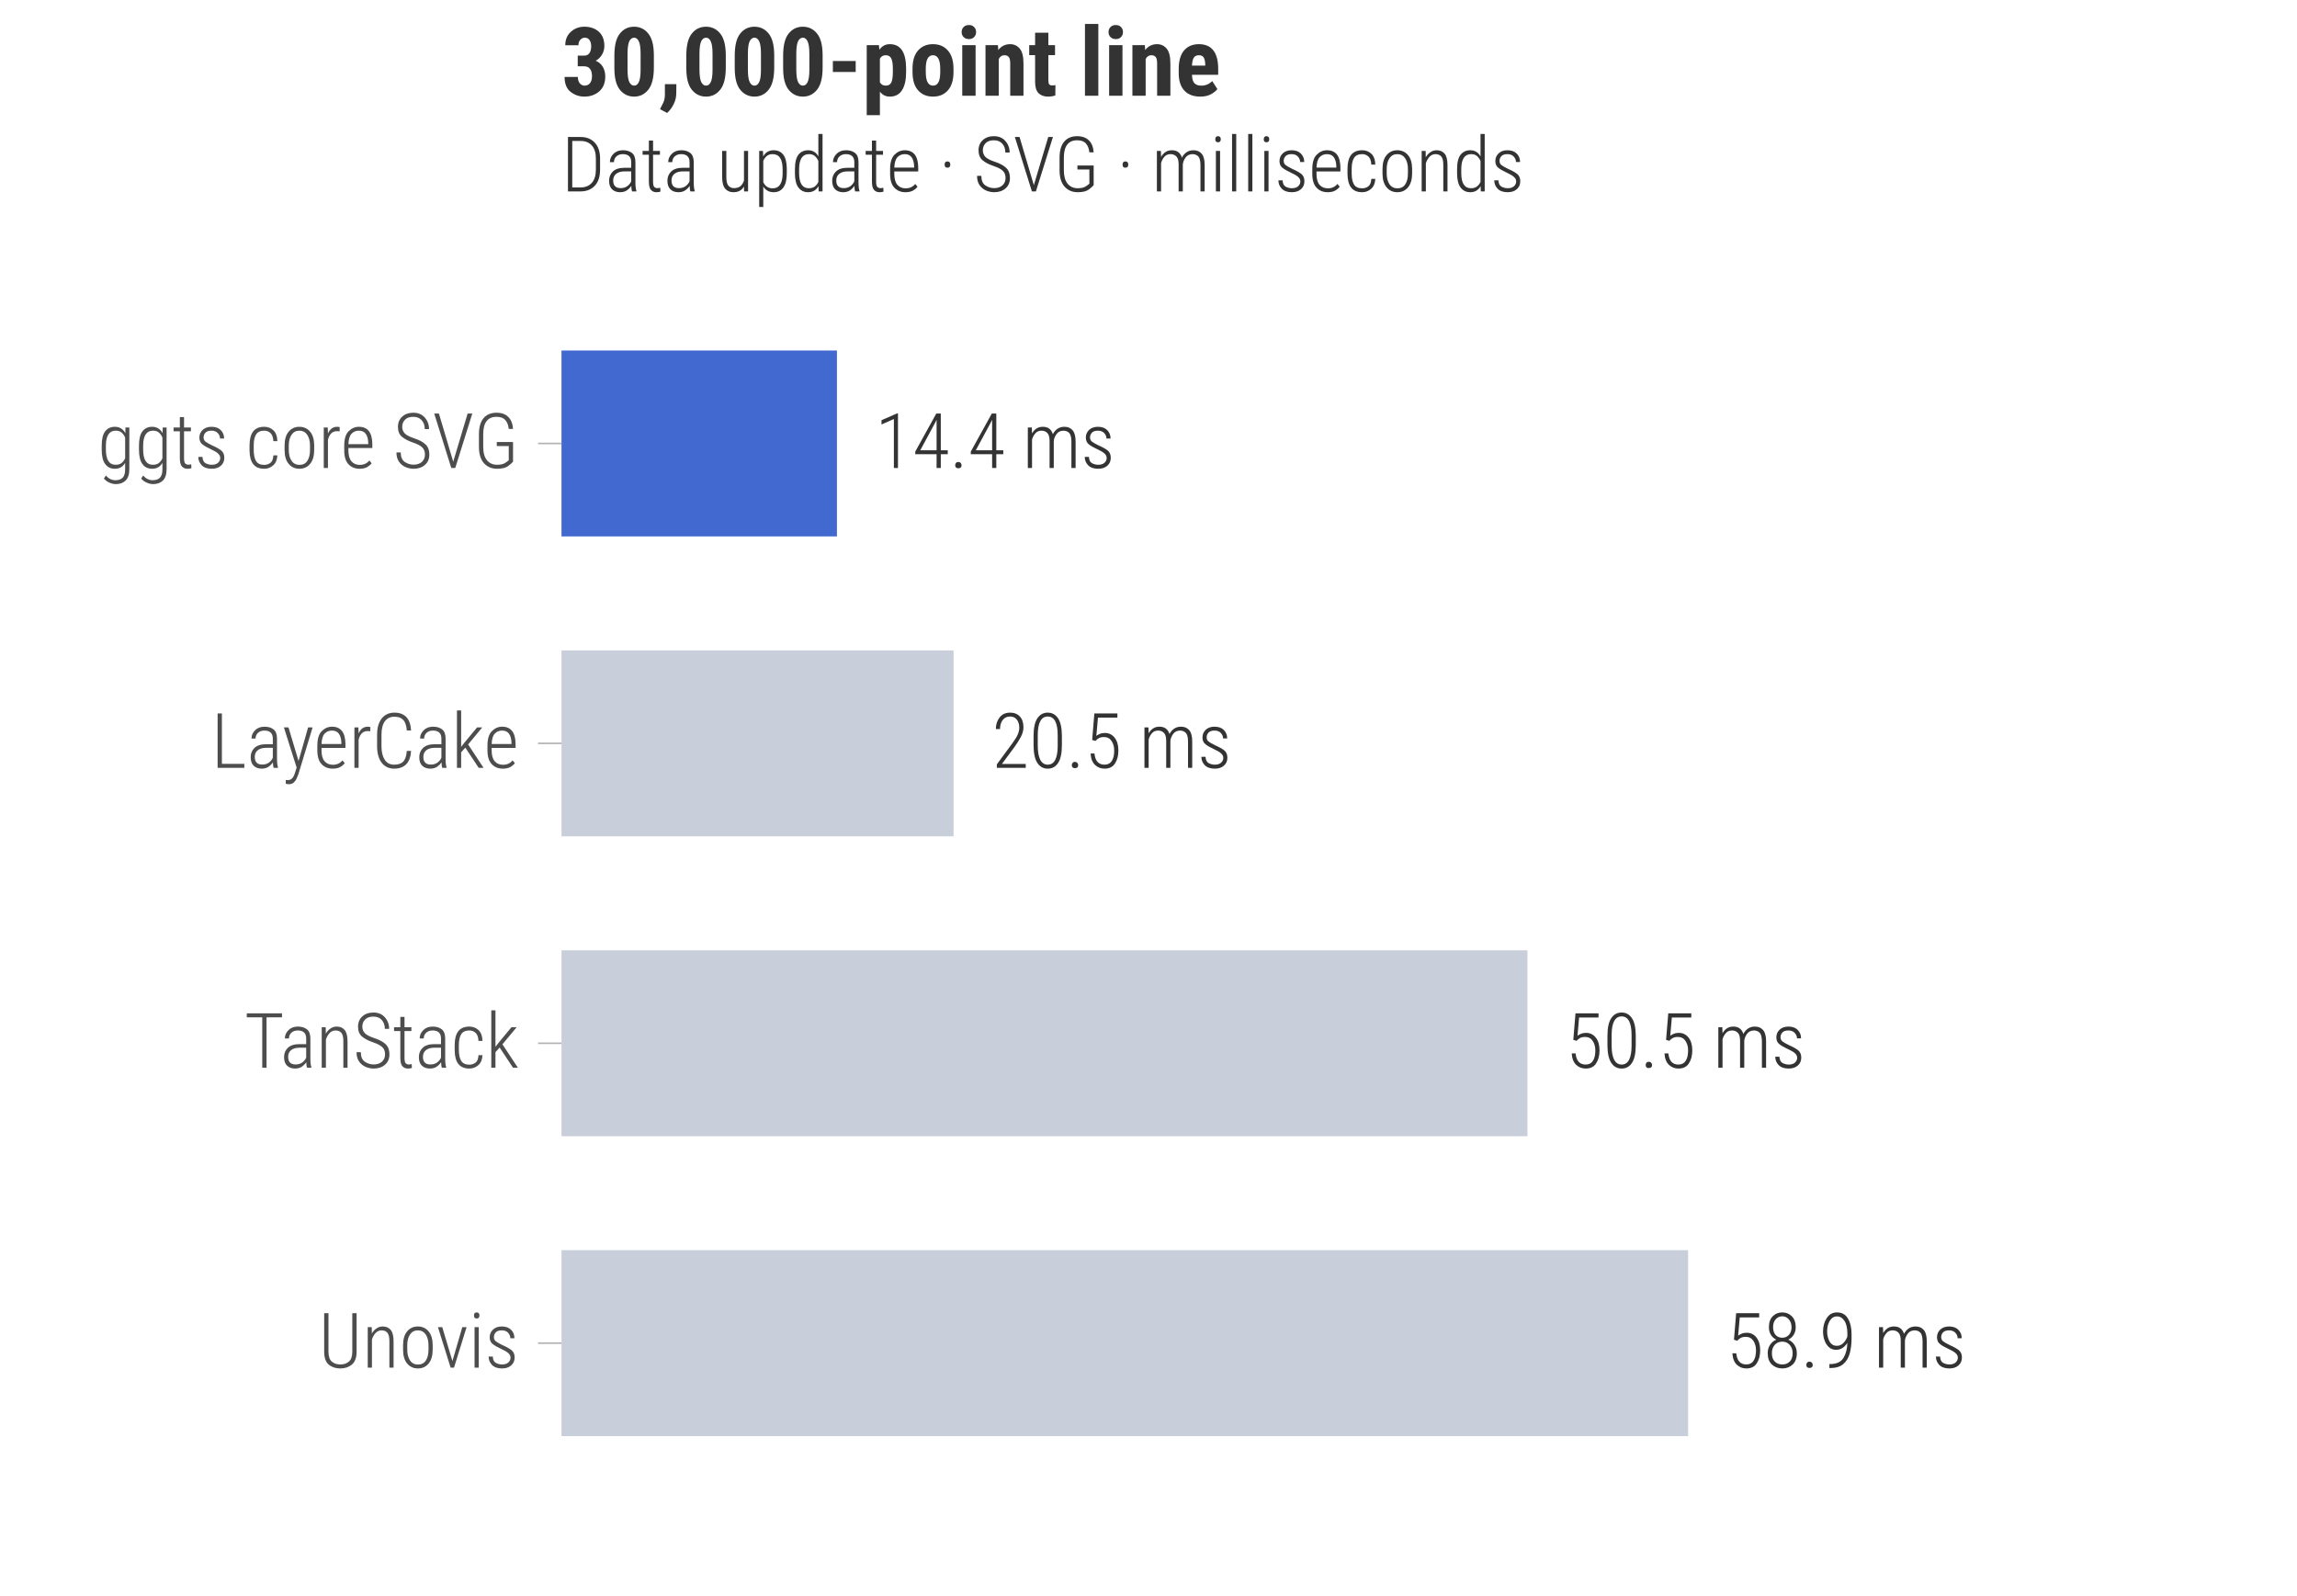
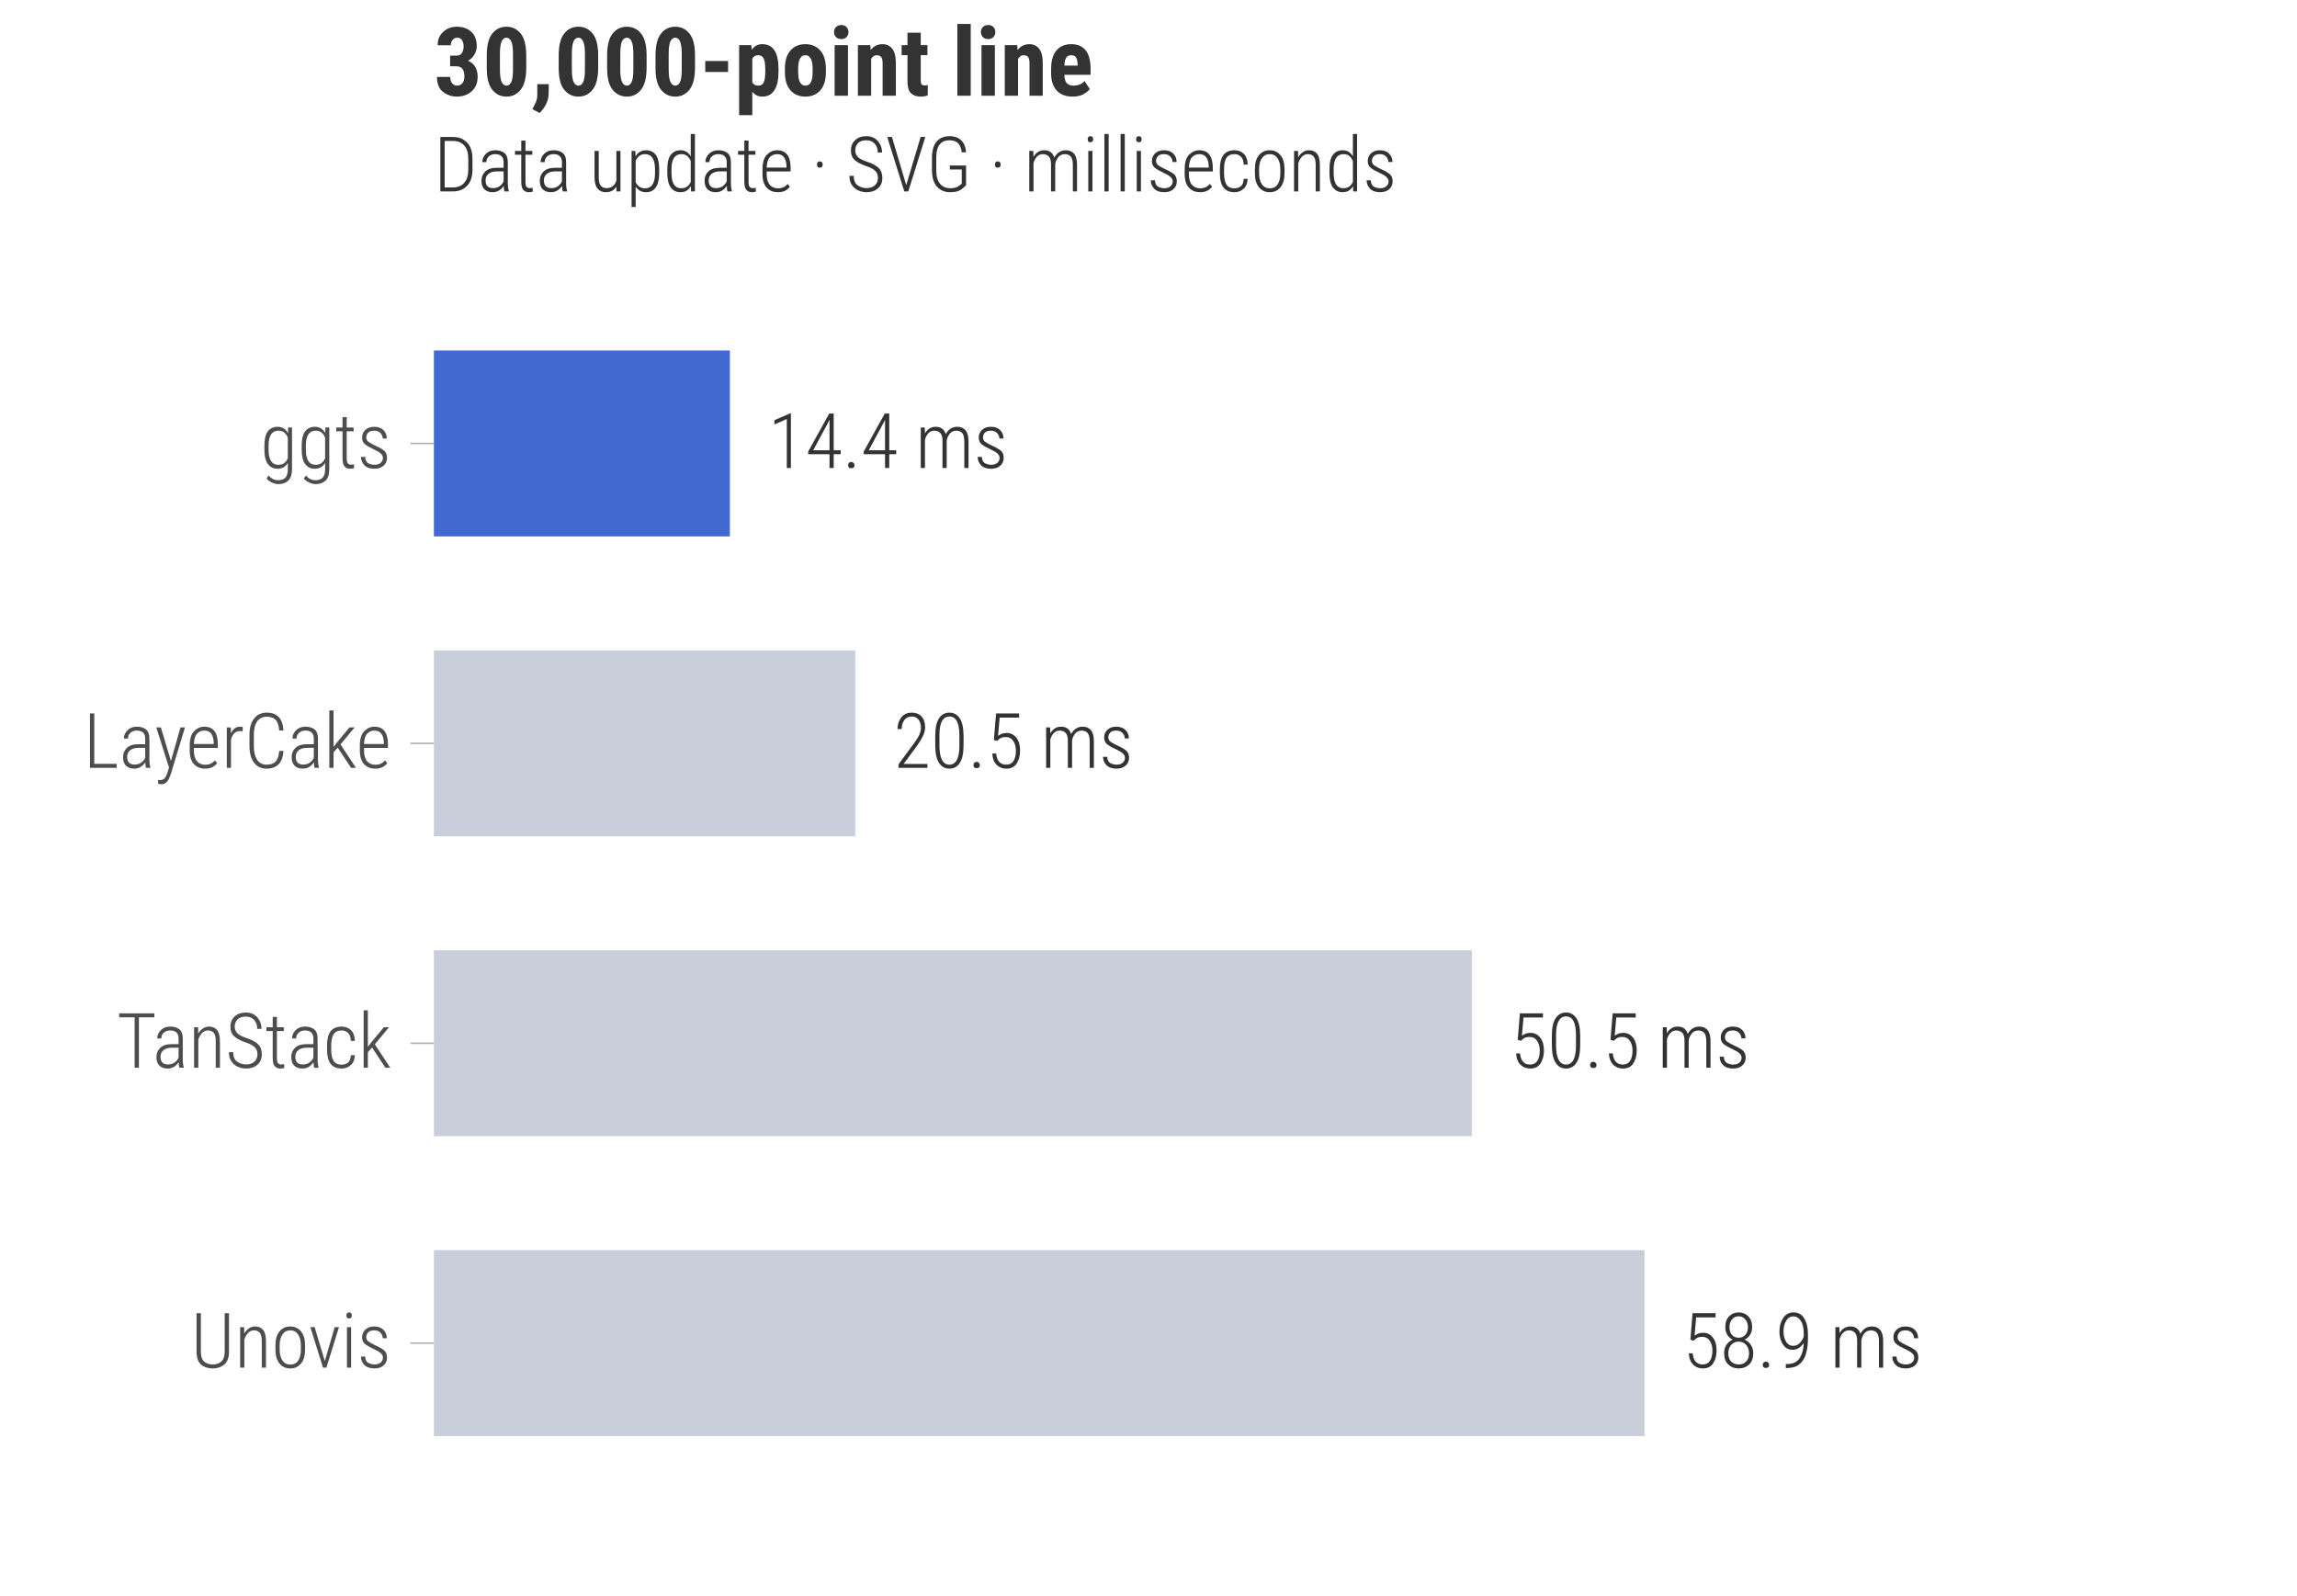
- <svg xmlns="http://www.w3.org/2000/svg" width="360" height="250" viewBox="0 0 360 250" role="img" aria-label="30,000-point line. Data update · SVG · milliseconds. Lower is better. ggts core SVG 14.4 ms, LayerCake 20.5 ms, TanStack 50.5 ms, Unovis 58.9 ms." class="gg-plot" font-family="&quot;Roboto Condensed&quot;, &quot;Arial Narrow&quot;, Arial, sans-serif" font-size="11" font-weight="300" text-rendering="optimizeLegibility" shape-rendering="geometricPrecision">
+ <svg xmlns="http://www.w3.org/2000/svg" width="360" height="250" viewBox="0 0 360 250" role="img" aria-label="30,000-point line. Data update · SVG · milliseconds. Lower is better. ggts 14.4 ms, LayerCake 20.5 ms, TanStack 50.5 ms, Unovis 58.9 ms." class="gg-plot" font-family="&quot;Roboto Condensed&quot;, &quot;Arial Narrow&quot;, Arial, sans-serif" font-size="11" font-weight="300" text-rendering="optimizeLegibility" shape-rendering="geometricPrecision">
  <rect class="gg-paper" width="360" height="250" fill="var(--gg-paper, #ffffff)" />
-   <text class="gg-title" x="88" y="15" font-size="15" font-weight="700" fill="var(--gg-ink, #333333)">30,000-point line</text>
-   <text class="gg-subtitle" x="88" y="30" font-size="12" font-weight="300" fill="var(--gg-ink, #333333)">Data update · SVG · milliseconds</text>
+   <text class="gg-title" x="68" y="15" font-size="15" font-weight="700" fill="var(--gg-ink, #333333)">30,000-point line</text>
+   <text class="gg-subtitle" x="68" y="30" font-size="12" font-weight="300" fill="var(--gg-ink, #333333)">Data update · SVG · milliseconds</text>
  <defs>
    <clipPath id="gg-clip-0">
-       <rect width="268" height="188" />
+       <rect width="288" height="188" />
    </clipPath>
  </defs>
-   <g class="gg-panel" data-panel="0" transform="translate(88,46)">
-     <rect class="gg-panel-background" width="268" height="188" fill="var(--gg-panel, #ffffff)" />
+   <g class="gg-panel" data-panel="0" transform="translate(68,46)">
+     <rect class="gg-panel-background" width="288" height="188" fill="var(--gg-panel, #ffffff)" />
    <g class="gg-grid" stroke="var(--gg-grid, transparent)" stroke-width="0.25" vector-effect="non-scaling-stroke">
      <line x1="0" y1="0" x2="0" y2="188" />
-       <line x1="59.96" y1="0" x2="59.96" y2="188" />
-       <line x1="119.91" y1="0" x2="119.91" y2="188" />
-       <line x1="179.87" y1="0" x2="179.87" y2="188" />
-       <line x1="239.82" y1="0" x2="239.82" y2="188" />
-       <line x1="0" y1="23.5" x2="268" y2="23.5" />
-       <line x1="0" y1="70.5" x2="268" y2="70.5" />
-       <line x1="0" y1="117.5" x2="268" y2="117.5" />
-       <line x1="0" y1="164.5" x2="268" y2="164.5" />
+       <line x1="64.43" y1="0" x2="64.43" y2="188" />
+       <line x1="128.86" y1="0" x2="128.86" y2="188" />
+       <line x1="193.29" y1="0" x2="193.29" y2="188" />
+       <line x1="257.72" y1="0" x2="257.72" y2="188" />
+       <line x1="0" y1="23.5" x2="288" y2="23.5" />
+       <line x1="0" y1="70.5" x2="288" y2="70.5" />
+       <line x1="0" y1="117.5" x2="288" y2="117.5" />
+       <line x1="0" y1="164.5" x2="288" y2="164.5" />
    </g>
    <g class="gg-marks" clip-path="url(#gg-clip-0)">
      <g class="gg-batch gg-rects" data-layer="0">
-         <rect x="0" y="8.93" width="43.17" height="29.14" fill="#4269d0" />
-         <rect x="0" y="55.93" width="61.45" height="29.14" fill="#c9cfda" />
-         <rect x="0" y="102.93" width="151.39" height="29.14" fill="#c9cfda" />
-         <rect x="0" y="149.93" width="176.57" height="29.14" fill="#c9cfda" />
+         <rect x="0" y="8.93" width="46.39" height="29.14" fill="#4269d0" />
+         <rect x="0" y="55.93" width="66.04" height="29.14" fill="#c9cfda" />
+         <rect x="0" y="102.93" width="162.68" height="29.14" fill="#c9cfda" />
+         <rect x="0" y="149.93" width="189.74" height="29.14" fill="#c9cfda" />
      </g>
      <g class="gg-batch gg-glyphs" data-layer="1" font-size="12" text-anchor="start">
-         <text x="49.17" y="23.5" dy="0.32em" fill="var(--gg-ink, #333333)">14.4 ms</text>
-         <text x="67.45" y="70.5" dy="0.32em" fill="var(--gg-ink, #333333)">20.5 ms</text>
-         <text x="157.39" y="117.5" dy="0.32em" fill="var(--gg-ink, #333333)">50.5 ms</text>
-         <text x="182.57" y="164.5" dy="0.32em" fill="var(--gg-ink, #333333)">58.9 ms</text>
+         <text x="52.39" y="23.5" dy="0.32em" fill="var(--gg-ink, #333333)">14.4 ms</text>
+         <text x="72.04" y="70.5" dy="0.32em" fill="var(--gg-ink, #333333)">20.5 ms</text>
+         <text x="168.68" y="117.5" dy="0.32em" fill="var(--gg-ink, #333333)">50.5 ms</text>
+         <text x="195.74" y="164.5" dy="0.32em" fill="var(--gg-ink, #333333)">58.9 ms</text>
      </g>
    </g>
-     <rect class="gg-panel-border" width="268" height="188" fill="none" stroke="var(--gg-panelBorder, transparent)" stroke-width="0.5" vector-effect="non-scaling-stroke" />
+     <rect class="gg-panel-border" width="288" height="188" fill="none" stroke="var(--gg-panelBorder, transparent)" stroke-width="0.5" vector-effect="non-scaling-stroke" />
  </g>
-   <g class="gg-axis gg-axis-y" transform="translate(88,46)">
+   <g class="gg-axis gg-axis-y" transform="translate(68,46)">
    <g class="gg-tick" transform="translate(0,23.5)">
      <line x2="-3.67" stroke="var(--gg-tickColor, #b3b3b3)" stroke-width="0.25" vector-effect="non-scaling-stroke" />
-       <text x="-6.67" dy="0.32em" text-anchor="end" fill="var(--gg-axisText, #4d4d4d)" font-size="12" font-weight="300">ggts core SVG</text>
+       <text x="-6.67" dy="0.32em" text-anchor="end" fill="var(--gg-axisText, #4d4d4d)" font-size="12" font-weight="300">ggts</text>
    </g>
    <g class="gg-tick" transform="translate(0,70.5)">
      <line x2="-3.67" stroke="var(--gg-tickColor, #b3b3b3)" stroke-width="0.25" vector-effect="non-scaling-stroke" />
      <text x="-6.67" dy="0.32em" text-anchor="end" fill="var(--gg-axisText, #4d4d4d)" font-size="12" font-weight="300">LayerCake</text>
    </g>
    <g class="gg-tick" transform="translate(0,117.5)">
      <line x2="-3.67" stroke="var(--gg-tickColor, #b3b3b3)" stroke-width="0.25" vector-effect="non-scaling-stroke" />
      <text x="-6.67" dy="0.32em" text-anchor="end" fill="var(--gg-axisText, #4d4d4d)" font-size="12" font-weight="300">TanStack</text>
    </g>
    <g class="gg-tick" transform="translate(0,164.5)">
      <line x2="-3.67" stroke="var(--gg-tickColor, #b3b3b3)" stroke-width="0.25" vector-effect="non-scaling-stroke" />
      <text x="-6.67" dy="0.32em" text-anchor="end" fill="var(--gg-axisText, #4d4d4d)" font-size="12" font-weight="300">Unovis</text>
    </g>
  </g>
</svg>
